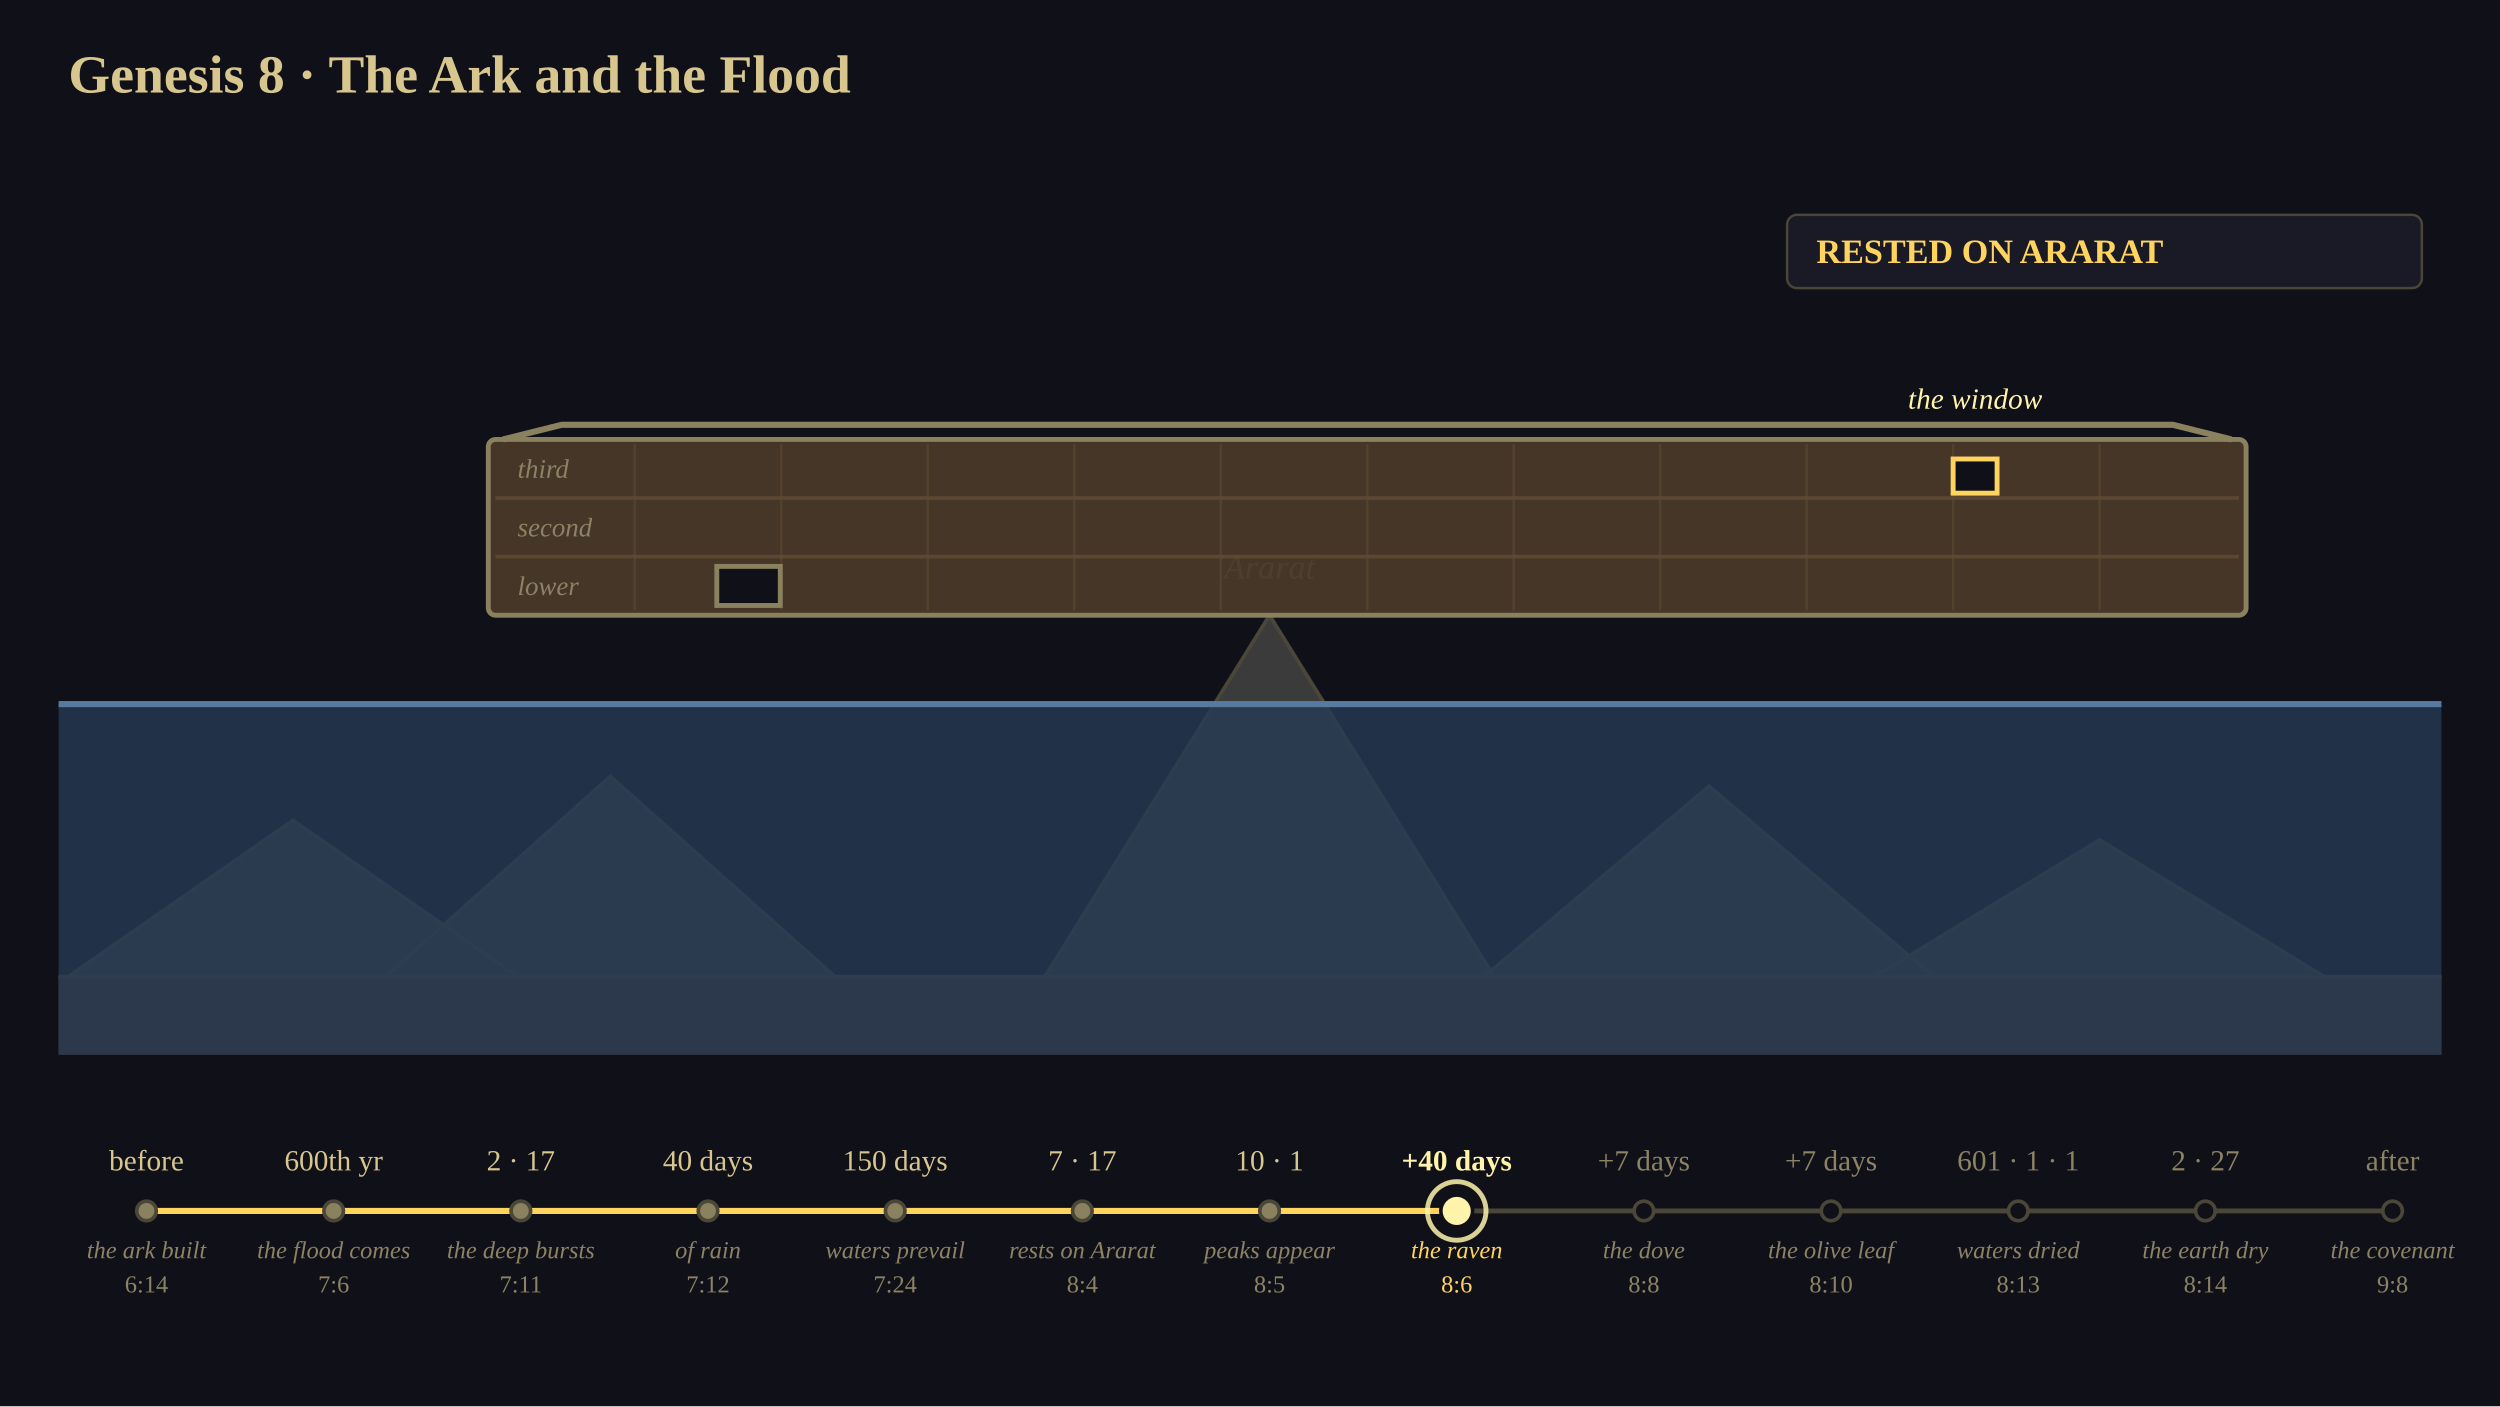
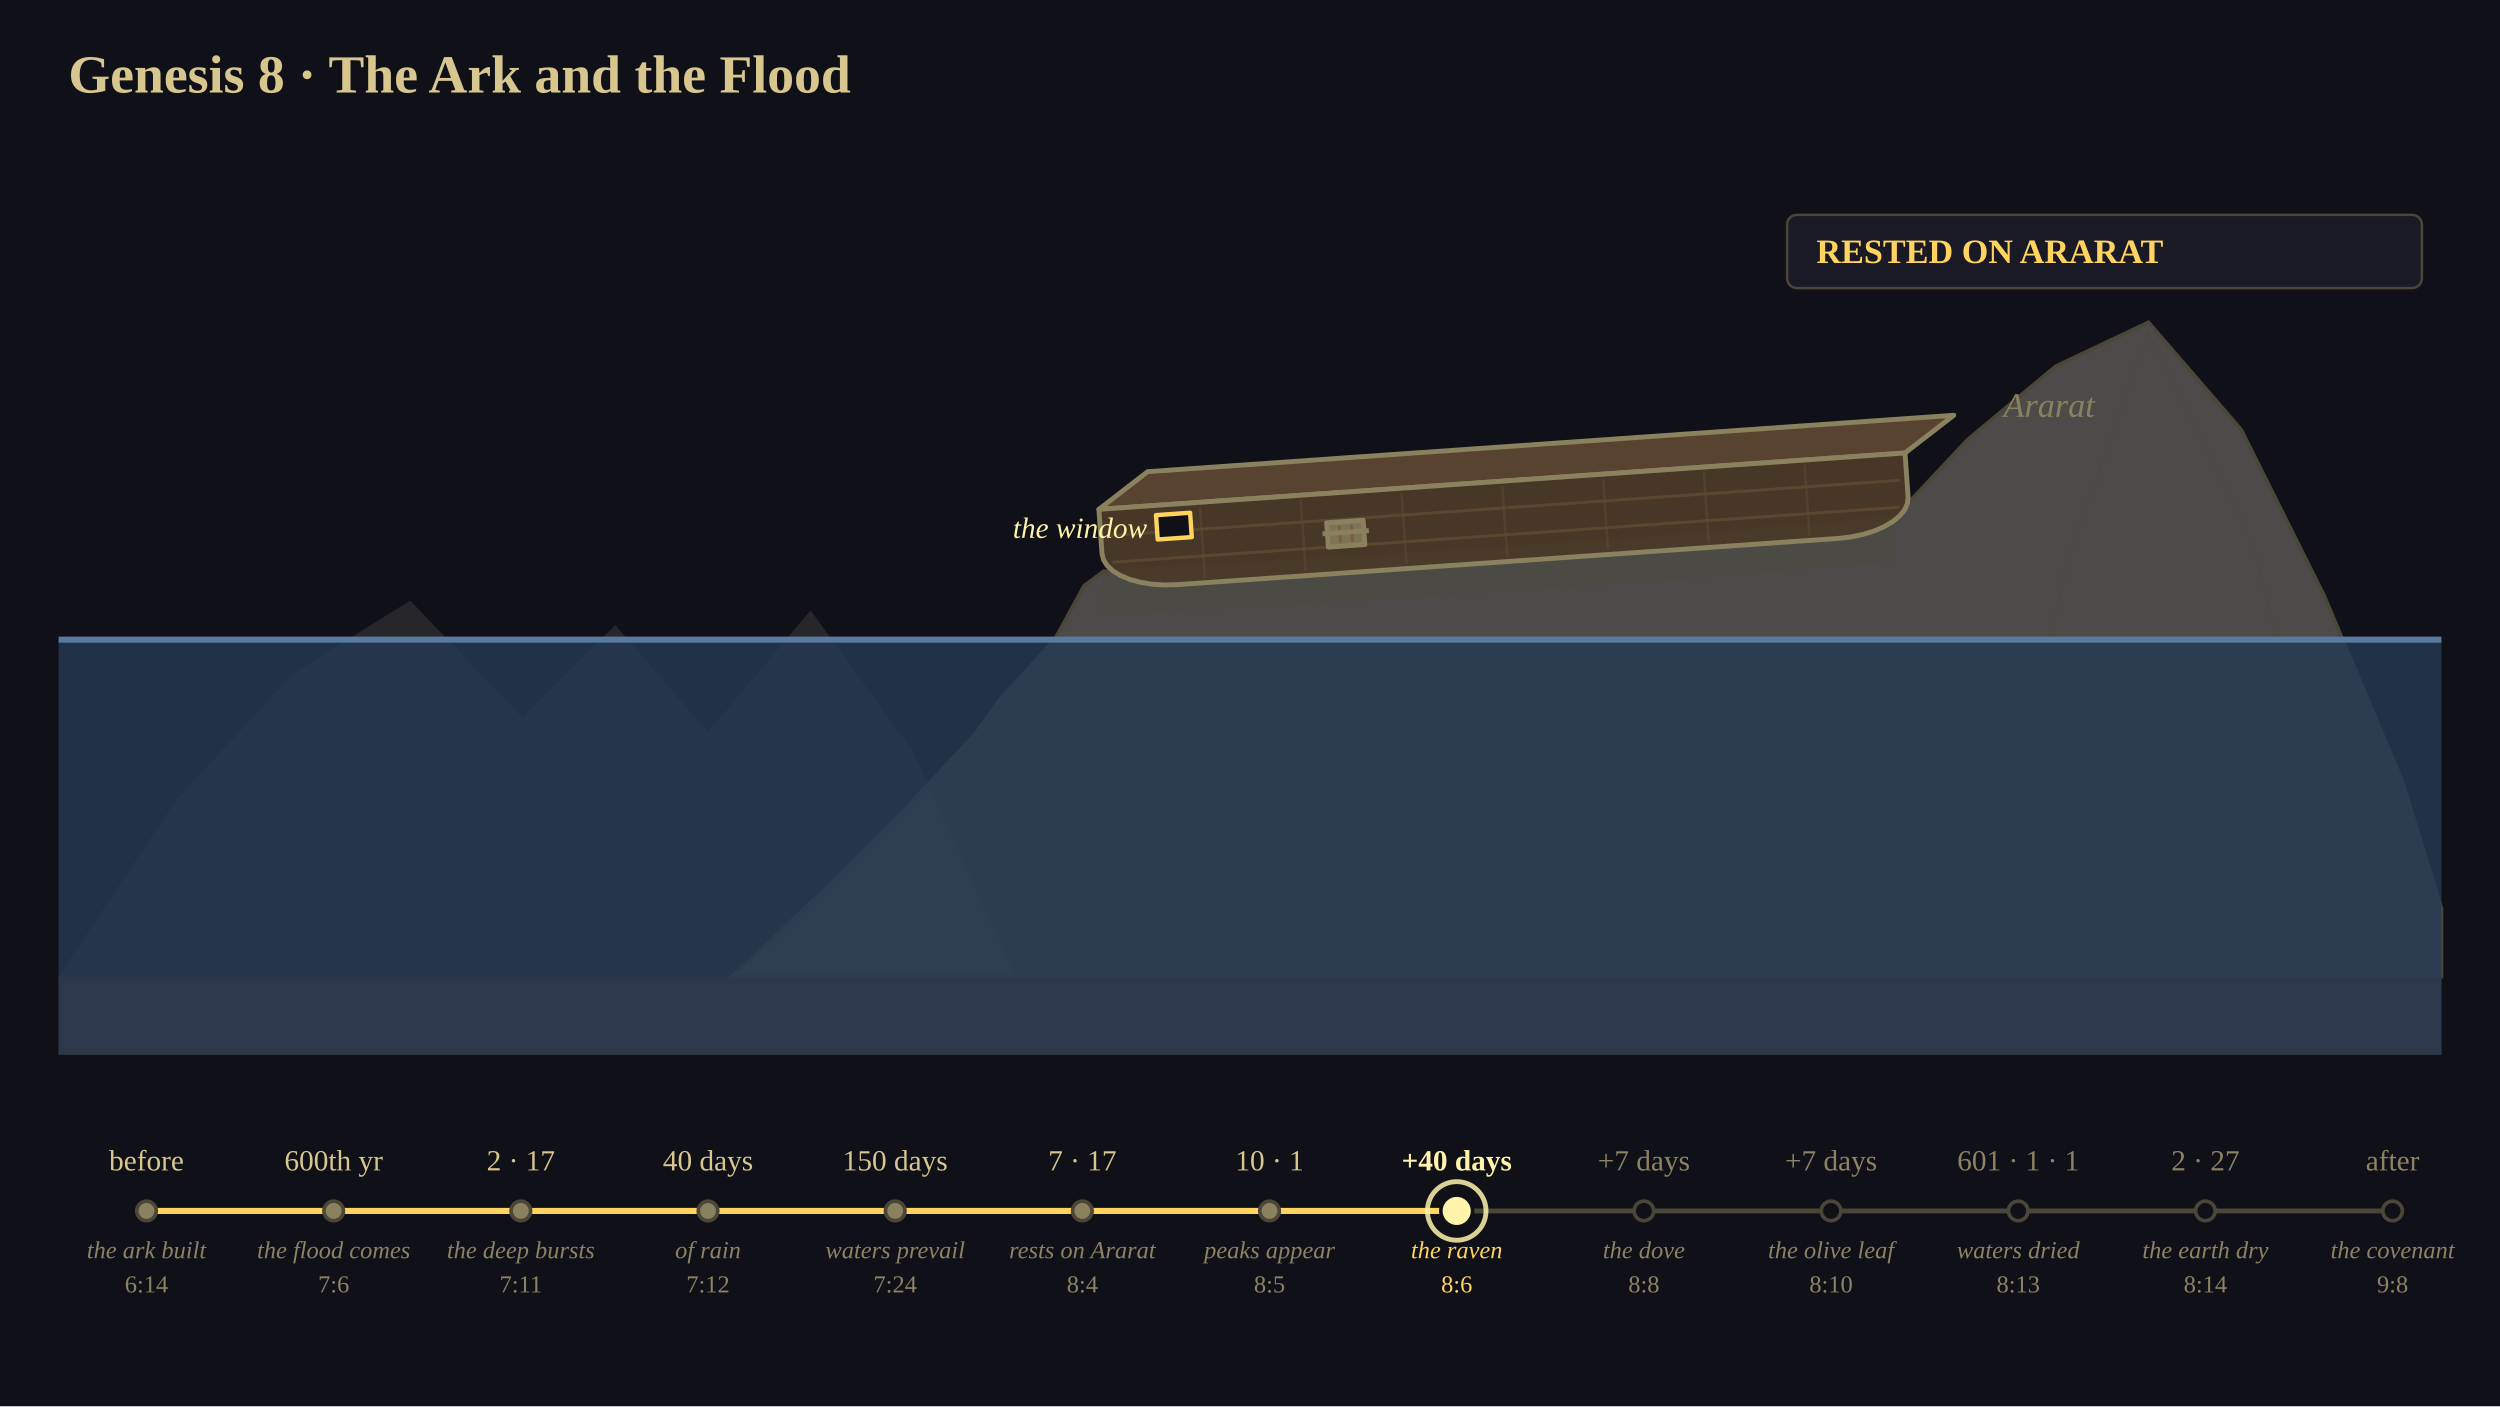
<svg xmlns="http://www.w3.org/2000/svg" viewBox="0 0 1024 576" width="1024" height="576" font-family="Georgia, 'Times New Roman', serif">
  <rect x="0" y="0" width="1024" height="576" fill="rgb(16,16,24)" />
  <text x="28" y="24" font-size="22" text-anchor="start" dominant-baseline="text-before-edge" fill="rgb(216,198,143)" font-family="Georgia, 'Times New Roman', serif" font-weight="bold">Genesis 8 · The Ark and the Flood</text>
-   <polygon points="24,400 28,400 120,336 212,400 158,400 250,318 342,400 428,400 520,252 612,400 608,400 700,322 792,400 768,400 860,344 952,400 1000,400" fill="rgb(120,116,108)" fill-opacity="0.431" stroke="rgb(74,70,56)" stroke-width="1.5" />
+   <polygon points="24,400 72,328 120,276 168,246 214,294 252,256 290,300 332,250 374,308 416,400" fill="rgb(120,116,108)" fill-opacity="0.227" />
+   <polygon points="300,400 336,366 372,330 400,300 410,286 432,262 444,240 452,234 560,228 680,220 776,212 806,180 842,150 880,132 918,176 952,244 984,320 1000,372 1000,400" fill="rgb(120,116,108)" fill-opacity="0.588" stroke="rgb(74,70,56)" stroke-width="1.5" />
+   <polygon points="452,234 560,228 680,220 776,212 776,230 680,238 560,246 452,252" fill="rgb(74,70,56)" fill-opacity="0.243" />
+   <polyline points="880,136 846,232 826,330 836,400" stroke-linejoin="round" fill="none" stroke="rgb(74,70,56)" stroke-width="1.5" stroke-opacity="0.180" />
+   <polyline points="880,136 924,226 946,320" stroke-linejoin="round" fill="none" stroke="rgb(74,70,56)" stroke-width="1.5" stroke-opacity="0.180" />
  <rect x="24" y="400" width="976" height="32" fill="rgb(120,88,58)" fill-opacity="0.510" />
-   <text x="520" y="240" font-size="14" text-anchor="middle" dominant-baseline="text-after-edge" fill="rgb(140,130,100)" font-family="Georgia, 'Times New Roman', serif" font-style="italic">Ararat</text>
-   <rect x="24" y="288.4" width="976" height="143.6" fill="rgb(38,58,84)" fill-opacity="0.804">
-     <animate attributeName="y" values="288.4;310" dur="1.8s" begin="0s" fill="freeze" calcMode="spline" keyTimes="0;1" keySplines="0.42 0 0.58 1" />
-     <animate attributeName="height" values="143.6;122" dur="1.8s" begin="0s" fill="freeze" calcMode="spline" keyTimes="0;1" keySplines="0.42 0 0.58 1" />
+   <text x="858" y="166" font-size="14" text-anchor="end" dominant-baseline="central" fill="rgb(138,129,95)" font-family="Georgia, 'Times New Roman', serif" font-style="italic">Ararat</text>
+   <polygon points="450.1,208.63 780.29,185.54 800.27,170.1 470.07,193.19" stroke-linejoin="round" fill="rgb(96,74,50)" fill-opacity="0.882" stroke="rgb(138,129,95)" stroke-width="2" />
+   <polygon points="450.1,208.63 780.29,185.54 781.56,203.64 781.56,203.64 781.29,206.25 780.12,208.83 778.1,211.33 775.27,213.65 771.74,215.73 767.6,217.51 762.98,218.93 758.02,219.95 752.88,220.53 482.12,239.47 476.94,239.6 471.89,239.28 467.12,238.52 462.78,237.34 458.99,235.77 455.87,233.86 453.51,231.67 452,229.27 451.37,226.73" stroke-linejoin="round" fill="rgb(74,58,40)" fill-opacity="0.941" stroke="rgb(138,129,95)" stroke-width="2" />
+   <line x1="453.86" y1="219.39" x2="778.07" y2="196.72" stroke="rgb(96,74,50)" stroke-width="1.2" stroke-opacity="0.824" />
+   <line x1="455.64" y1="230.29" x2="777.82" y2="207.76" stroke="rgb(96,74,50)" stroke-width="1.2" stroke-opacity="0.824" />
+   <line x1="491.51" y1="207.73" x2="493.54" y2="236.66" stroke="rgb(96,74,50)" stroke-width="1" stroke-opacity="0.549" />
+   <line x1="532.79" y1="204.85" x2="534.81" y2="233.78" stroke="rgb(96,74,50)" stroke-width="1" stroke-opacity="0.549" />
+   <line x1="574.06" y1="201.96" x2="576.09" y2="230.89" stroke="rgb(96,74,50)" stroke-width="1" stroke-opacity="0.549" />
+   <line x1="615.34" y1="199.08" x2="617.36" y2="228" stroke="rgb(96,74,50)" stroke-width="1" stroke-opacity="0.549" />
+   <line x1="656.61" y1="196.19" x2="658.63" y2="225.12" stroke="rgb(96,74,50)" stroke-width="1" stroke-opacity="0.549" />
+   <line x1="697.89" y1="193.3" x2="699.91" y2="222.23" stroke="rgb(96,74,50)" stroke-width="1" stroke-opacity="0.549" />
+   <line x1="739.16" y1="190.42" x2="741.18" y2="219.35" stroke="rgb(96,74,50)" stroke-width="1" stroke-opacity="0.549" />
+   <polygon points="543.39,214.13 558.36,213.08 559.05,223.06 544.09,224.11" stroke-linejoin="round" fill="rgb(138,129,95)" fill-opacity="0.824" stroke="rgb(138,129,95)" stroke-width="2" />
+   <line x1="548.58" y1="215.27" x2="549.07" y2="222.25" stroke="rgb(120,88,58)" stroke-width="1.2" stroke-opacity="0.784" />
+   <line x1="553.52" y1="214.93" x2="554.01" y2="221.91" stroke="rgb(120,88,58)" stroke-width="1.2" stroke-opacity="0.784" />
+   <line x1="541.7" y1="218.66" x2="560.66" y2="217.33" stroke="rgb(138,129,95)" stroke-width="2" />
+   <polygon points="473.49,211 487.46,210.02 488.16,220 474.19,220.97" stroke-linejoin="round" fill="rgb(16,16,24)" stroke="rgb(255,212,94)" stroke-width="1.8" />
+   <text x="469.85" y="216.27" font-size="12" text-anchor="end" dominant-baseline="central" fill="rgb(255,244,170)" font-family="Georgia, 'Times New Roman', serif" font-style="italic">the window</text>
+   <rect x="24" y="262" width="976" height="170" fill="rgb(38,58,84)" fill-opacity="0.804">
+     <animate attributeName="y" values="262;292" dur="1.8s" begin="0s" fill="freeze" calcMode="spline" keyTimes="0;1" keySplines="0.42 0 0.58 1" />
+     <animate attributeName="height" values="170;140" dur="1.8s" begin="0s" fill="freeze" calcMode="spline" keyTimes="0;1" keySplines="0.42 0 0.58 1" />
  </rect>
-   <line x1="24" y1="288.4" x2="1000" y2="288.4" stroke="rgb(86,122,160)" stroke-width="2.5">
-     <animate attributeName="y1" values="288.4;310" dur="1.8s" begin="0s" fill="freeze" calcMode="spline" keyTimes="0;1" keySplines="0.42 0 0.58 1" />
-     <animate attributeName="y2" values="288.4;310" dur="1.8s" begin="0s" fill="freeze" calcMode="spline" keyTimes="0;1" keySplines="0.42 0 0.58 1" />
+   <line x1="24" y1="262" x2="1000" y2="262" stroke="rgb(86,122,160)" stroke-width="2.5">
+     <animate attributeName="y1" values="262;292" dur="1.8s" begin="0s" fill="freeze" calcMode="spline" keyTimes="0;1" keySplines="0.42 0 0.58 1" />
+     <animate attributeName="y2" values="262;292" dur="1.8s" begin="0s" fill="freeze" calcMode="spline" keyTimes="0;1" keySplines="0.42 0 0.58 1" />
  </line>
-   <rect x="200" y="180" width="720" height="72" rx="3" fill="rgb(74,58,40)" fill-opacity="0.922" stroke="rgb(138,129,95)" stroke-width="2" />
-   <polyline points="206,180 230,174 890,174 914,180" stroke-linejoin="round" fill="none" stroke="rgb(138,129,95)" stroke-width="2.5" />
-   <text x="212" y="192" font-size="11" text-anchor="start" dominant-baseline="central" fill="rgb(140,130,100)" font-family="Georgia, 'Times New Roman', serif" font-style="italic">third</text>
-   <line x1="203" y1="204" x2="917" y2="204" stroke="rgb(96,74,50)" stroke-width="1.5" stroke-opacity="0.863" />
-   <text x="212" y="216" font-size="11" text-anchor="start" dominant-baseline="central" fill="rgb(140,130,100)" font-family="Georgia, 'Times New Roman', serif" font-style="italic">second</text>
-   <line x1="203" y1="228" x2="917" y2="228" stroke="rgb(96,74,50)" stroke-width="1.5" stroke-opacity="0.863" />
-   <text x="212" y="240" font-size="11" text-anchor="start" dominant-baseline="central" fill="rgb(140,130,100)" font-family="Georgia, 'Times New Roman', serif" font-style="italic">lower</text>
-   <line x1="260" y1="182" x2="260" y2="250" stroke="rgb(96,74,50)" stroke-width="1" stroke-opacity="0.588" />
-   <line x1="320" y1="182" x2="320" y2="250" stroke="rgb(96,74,50)" stroke-width="1" stroke-opacity="0.588" />
-   <line x1="380" y1="182" x2="380" y2="250" stroke="rgb(96,74,50)" stroke-width="1" stroke-opacity="0.588" />
-   <line x1="440" y1="182" x2="440" y2="250" stroke="rgb(96,74,50)" stroke-width="1" stroke-opacity="0.588" />
-   <line x1="500" y1="182" x2="500" y2="250" stroke="rgb(96,74,50)" stroke-width="1" stroke-opacity="0.588" />
-   <line x1="560" y1="182" x2="560" y2="250" stroke="rgb(96,74,50)" stroke-width="1" stroke-opacity="0.588" />
-   <line x1="620" y1="182" x2="620" y2="250" stroke="rgb(96,74,50)" stroke-width="1" stroke-opacity="0.588" />
-   <line x1="680" y1="182" x2="680" y2="250" stroke="rgb(96,74,50)" stroke-width="1" stroke-opacity="0.588" />
-   <line x1="740" y1="182" x2="740" y2="250" stroke="rgb(96,74,50)" stroke-width="1" stroke-opacity="0.588" />
-   <line x1="800" y1="182" x2="800" y2="250" stroke="rgb(96,74,50)" stroke-width="1" stroke-opacity="0.588" />
-   <line x1="860" y1="182" x2="860" y2="250" stroke="rgb(96,74,50)" stroke-width="1" stroke-opacity="0.588" />
-   <rect x="293.6" y="232" width="26" height="16" fill="rgb(16,16,24)" stroke="rgb(138,129,95)" stroke-width="2" />
-   <rect x="800" y="188" width="18" height="14" fill="rgb(16,16,24)" stroke="rgb(255,212,94)" stroke-width="2" />
-   <text x="809" y="170" font-size="12" text-anchor="middle" dominant-baseline="text-after-edge" fill="rgb(255,244,170)" font-family="Georgia, 'Times New Roman', serif" font-style="italic">the window</text>
  <rect x="732" y="88" width="260" height="30" rx="4" fill="rgb(26,26,38)" stroke="rgb(74,70,56)" stroke-width="1" />
  <text x="744" y="103" font-size="14" text-anchor="start" dominant-baseline="central" fill="rgb(255,212,94)" font-family="Georgia, 'Times New Roman', serif" font-weight="bold">RESTED ON ARARAT</text>
  <line x1="60" y1="496" x2="980" y2="496" stroke="rgb(74,70,56)" stroke-width="2" />
  <line x1="60" y1="496" x2="596.67" y2="496" stroke="rgb(255,212,94)" stroke-width="2.5" />
  <circle cx="60" cy="496" r="4" fill="rgb(138,129,95)" stroke="rgb(74,70,56)" stroke-width="1.5" />
  <text x="60" y="482" font-size="12" text-anchor="middle" dominant-baseline="text-after-edge" fill="rgb(216,198,143)" font-family="Georgia, 'Times New Roman', serif">before</text>
  <text x="60" y="512" font-size="10" text-anchor="middle" dominant-baseline="central" fill="rgb(140,130,100)" font-family="Georgia, 'Times New Roman', serif" font-style="italic">the ark built</text>
  <text x="60" y="526" font-size="10" text-anchor="middle" dominant-baseline="central" fill="rgb(140,130,100)" font-family="Georgia, 'Times New Roman', serif">6:14</text>
  <circle cx="136.67" cy="496" r="4" fill="rgb(138,129,95)" stroke="rgb(74,70,56)" stroke-width="1.5" />
  <text x="136.67" y="482" font-size="12" text-anchor="middle" dominant-baseline="text-after-edge" fill="rgb(216,198,143)" font-family="Georgia, 'Times New Roman', serif">600th yr</text>
  <text x="136.67" y="512" font-size="10" text-anchor="middle" dominant-baseline="central" fill="rgb(140,130,100)" font-family="Georgia, 'Times New Roman', serif" font-style="italic">the flood comes</text>
  <text x="136.67" y="526" font-size="10" text-anchor="middle" dominant-baseline="central" fill="rgb(140,130,100)" font-family="Georgia, 'Times New Roman', serif">7:6</text>
  <circle cx="213.33" cy="496" r="4" fill="rgb(138,129,95)" stroke="rgb(74,70,56)" stroke-width="1.5" />
  <text x="213.33" y="482" font-size="12" text-anchor="middle" dominant-baseline="text-after-edge" fill="rgb(216,198,143)" font-family="Georgia, 'Times New Roman', serif">2 · 17</text>
  <text x="213.33" y="512" font-size="10" text-anchor="middle" dominant-baseline="central" fill="rgb(140,130,100)" font-family="Georgia, 'Times New Roman', serif" font-style="italic">the deep bursts</text>
  <text x="213.33" y="526" font-size="10" text-anchor="middle" dominant-baseline="central" fill="rgb(140,130,100)" font-family="Georgia, 'Times New Roman', serif">7:11</text>
  <circle cx="290" cy="496" r="4" fill="rgb(138,129,95)" stroke="rgb(74,70,56)" stroke-width="1.5" />
  <text x="290" y="482" font-size="12" text-anchor="middle" dominant-baseline="text-after-edge" fill="rgb(216,198,143)" font-family="Georgia, 'Times New Roman', serif">40 days</text>
  <text x="290" y="512" font-size="10" text-anchor="middle" dominant-baseline="central" fill="rgb(140,130,100)" font-family="Georgia, 'Times New Roman', serif" font-style="italic">of rain</text>
  <text x="290" y="526" font-size="10" text-anchor="middle" dominant-baseline="central" fill="rgb(140,130,100)" font-family="Georgia, 'Times New Roman', serif">7:12</text>
  <circle cx="366.67" cy="496" r="4" fill="rgb(138,129,95)" stroke="rgb(74,70,56)" stroke-width="1.5" />
  <text x="366.67" y="482" font-size="12" text-anchor="middle" dominant-baseline="text-after-edge" fill="rgb(216,198,143)" font-family="Georgia, 'Times New Roman', serif">150 days</text>
  <text x="366.67" y="512" font-size="10" text-anchor="middle" dominant-baseline="central" fill="rgb(140,130,100)" font-family="Georgia, 'Times New Roman', serif" font-style="italic">waters prevail</text>
  <text x="366.67" y="526" font-size="10" text-anchor="middle" dominant-baseline="central" fill="rgb(140,130,100)" font-family="Georgia, 'Times New Roman', serif">7:24</text>
  <circle cx="443.33" cy="496" r="4" fill="rgb(138,129,95)" stroke="rgb(74,70,56)" stroke-width="1.5" />
  <text x="443.33" y="482" font-size="12" text-anchor="middle" dominant-baseline="text-after-edge" fill="rgb(216,198,143)" font-family="Georgia, 'Times New Roman', serif">7 · 17</text>
  <text x="443.33" y="512" font-size="10" text-anchor="middle" dominant-baseline="central" fill="rgb(140,130,100)" font-family="Georgia, 'Times New Roman', serif" font-style="italic">rests on Ararat</text>
  <text x="443.33" y="526" font-size="10" text-anchor="middle" dominant-baseline="central" fill="rgb(140,130,100)" font-family="Georgia, 'Times New Roman', serif">8:4</text>
  <circle cx="520" cy="496" r="4" fill="rgb(138,129,95)" stroke="rgb(74,70,56)" stroke-width="1.5" />
  <text x="520" y="482" font-size="12" text-anchor="middle" dominant-baseline="text-after-edge" fill="rgb(216,198,143)" font-family="Georgia, 'Times New Roman', serif">10 · 1</text>
  <text x="520" y="512" font-size="10" text-anchor="middle" dominant-baseline="central" fill="rgb(140,130,100)" font-family="Georgia, 'Times New Roman', serif" font-style="italic">peaks appear</text>
  <text x="520" y="526" font-size="10" text-anchor="middle" dominant-baseline="central" fill="rgb(140,130,100)" font-family="Georgia, 'Times New Roman', serif">8:5</text>
  <circle cx="596.67" cy="496" r="6.5" fill="rgb(255,244,170)" stroke="rgb(16,16,24)" stroke-width="1.5" />
  <circle cx="596.67" cy="496" r="12" fill="none" stroke="rgb(255,244,170)" stroke-width="2" stroke-opacity="0.847" />
  <text x="596.67" y="482" font-size="12" text-anchor="middle" dominant-baseline="text-after-edge" fill="rgb(255,244,170)" font-family="Georgia, 'Times New Roman', serif" font-weight="bold">+40 days</text>
  <text x="596.67" y="512" font-size="10" text-anchor="middle" dominant-baseline="central" fill="rgb(255,212,94)" font-family="Georgia, 'Times New Roman', serif" font-style="italic">the raven</text>
  <text x="596.67" y="526" font-size="10" text-anchor="middle" dominant-baseline="central" fill="rgb(255,212,94)" font-family="Georgia, 'Times New Roman', serif">8:6</text>
  <circle cx="673.33" cy="496" r="4" fill="rgb(16,16,24)" stroke="rgb(74,70,56)" stroke-width="1.5" />
  <text x="673.33" y="482" font-size="12" text-anchor="middle" dominant-baseline="text-after-edge" fill="rgb(140,130,100)" font-family="Georgia, 'Times New Roman', serif">+7 days</text>
  <text x="673.33" y="512" font-size="10" text-anchor="middle" dominant-baseline="central" fill="rgb(140,130,100)" font-family="Georgia, 'Times New Roman', serif" font-style="italic">the dove</text>
  <text x="673.33" y="526" font-size="10" text-anchor="middle" dominant-baseline="central" fill="rgb(140,130,100)" font-family="Georgia, 'Times New Roman', serif">8:8</text>
  <circle cx="750" cy="496" r="4" fill="rgb(16,16,24)" stroke="rgb(74,70,56)" stroke-width="1.5" />
  <text x="750" y="482" font-size="12" text-anchor="middle" dominant-baseline="text-after-edge" fill="rgb(140,130,100)" font-family="Georgia, 'Times New Roman', serif">+7 days</text>
  <text x="750" y="512" font-size="10" text-anchor="middle" dominant-baseline="central" fill="rgb(140,130,100)" font-family="Georgia, 'Times New Roman', serif" font-style="italic">the olive leaf</text>
  <text x="750" y="526" font-size="10" text-anchor="middle" dominant-baseline="central" fill="rgb(140,130,100)" font-family="Georgia, 'Times New Roman', serif">8:10</text>
  <circle cx="826.67" cy="496" r="4" fill="rgb(16,16,24)" stroke="rgb(74,70,56)" stroke-width="1.5" />
  <text x="826.67" y="482" font-size="12" text-anchor="middle" dominant-baseline="text-after-edge" fill="rgb(140,130,100)" font-family="Georgia, 'Times New Roman', serif">601 · 1 · 1</text>
  <text x="826.67" y="512" font-size="10" text-anchor="middle" dominant-baseline="central" fill="rgb(140,130,100)" font-family="Georgia, 'Times New Roman', serif" font-style="italic">waters dried</text>
  <text x="826.67" y="526" font-size="10" text-anchor="middle" dominant-baseline="central" fill="rgb(140,130,100)" font-family="Georgia, 'Times New Roman', serif">8:13</text>
  <circle cx="903.33" cy="496" r="4" fill="rgb(16,16,24)" stroke="rgb(74,70,56)" stroke-width="1.5" />
  <text x="903.33" y="482" font-size="12" text-anchor="middle" dominant-baseline="text-after-edge" fill="rgb(140,130,100)" font-family="Georgia, 'Times New Roman', serif">2 · 27</text>
  <text x="903.33" y="512" font-size="10" text-anchor="middle" dominant-baseline="central" fill="rgb(140,130,100)" font-family="Georgia, 'Times New Roman', serif" font-style="italic">the earth dry</text>
  <text x="903.33" y="526" font-size="10" text-anchor="middle" dominant-baseline="central" fill="rgb(140,130,100)" font-family="Georgia, 'Times New Roman', serif">8:14</text>
  <circle cx="980" cy="496" r="4" fill="rgb(16,16,24)" stroke="rgb(74,70,56)" stroke-width="1.5" />
  <text x="980" y="482" font-size="12" text-anchor="middle" dominant-baseline="text-after-edge" fill="rgb(140,130,100)" font-family="Georgia, 'Times New Roman', serif">after</text>
  <text x="980" y="512" font-size="10" text-anchor="middle" dominant-baseline="central" fill="rgb(140,130,100)" font-family="Georgia, 'Times New Roman', serif" font-style="italic">the covenant</text>
  <text x="980" y="526" font-size="10" text-anchor="middle" dominant-baseline="central" fill="rgb(140,130,100)" font-family="Georgia, 'Times New Roman', serif">9:8</text>
</svg>
